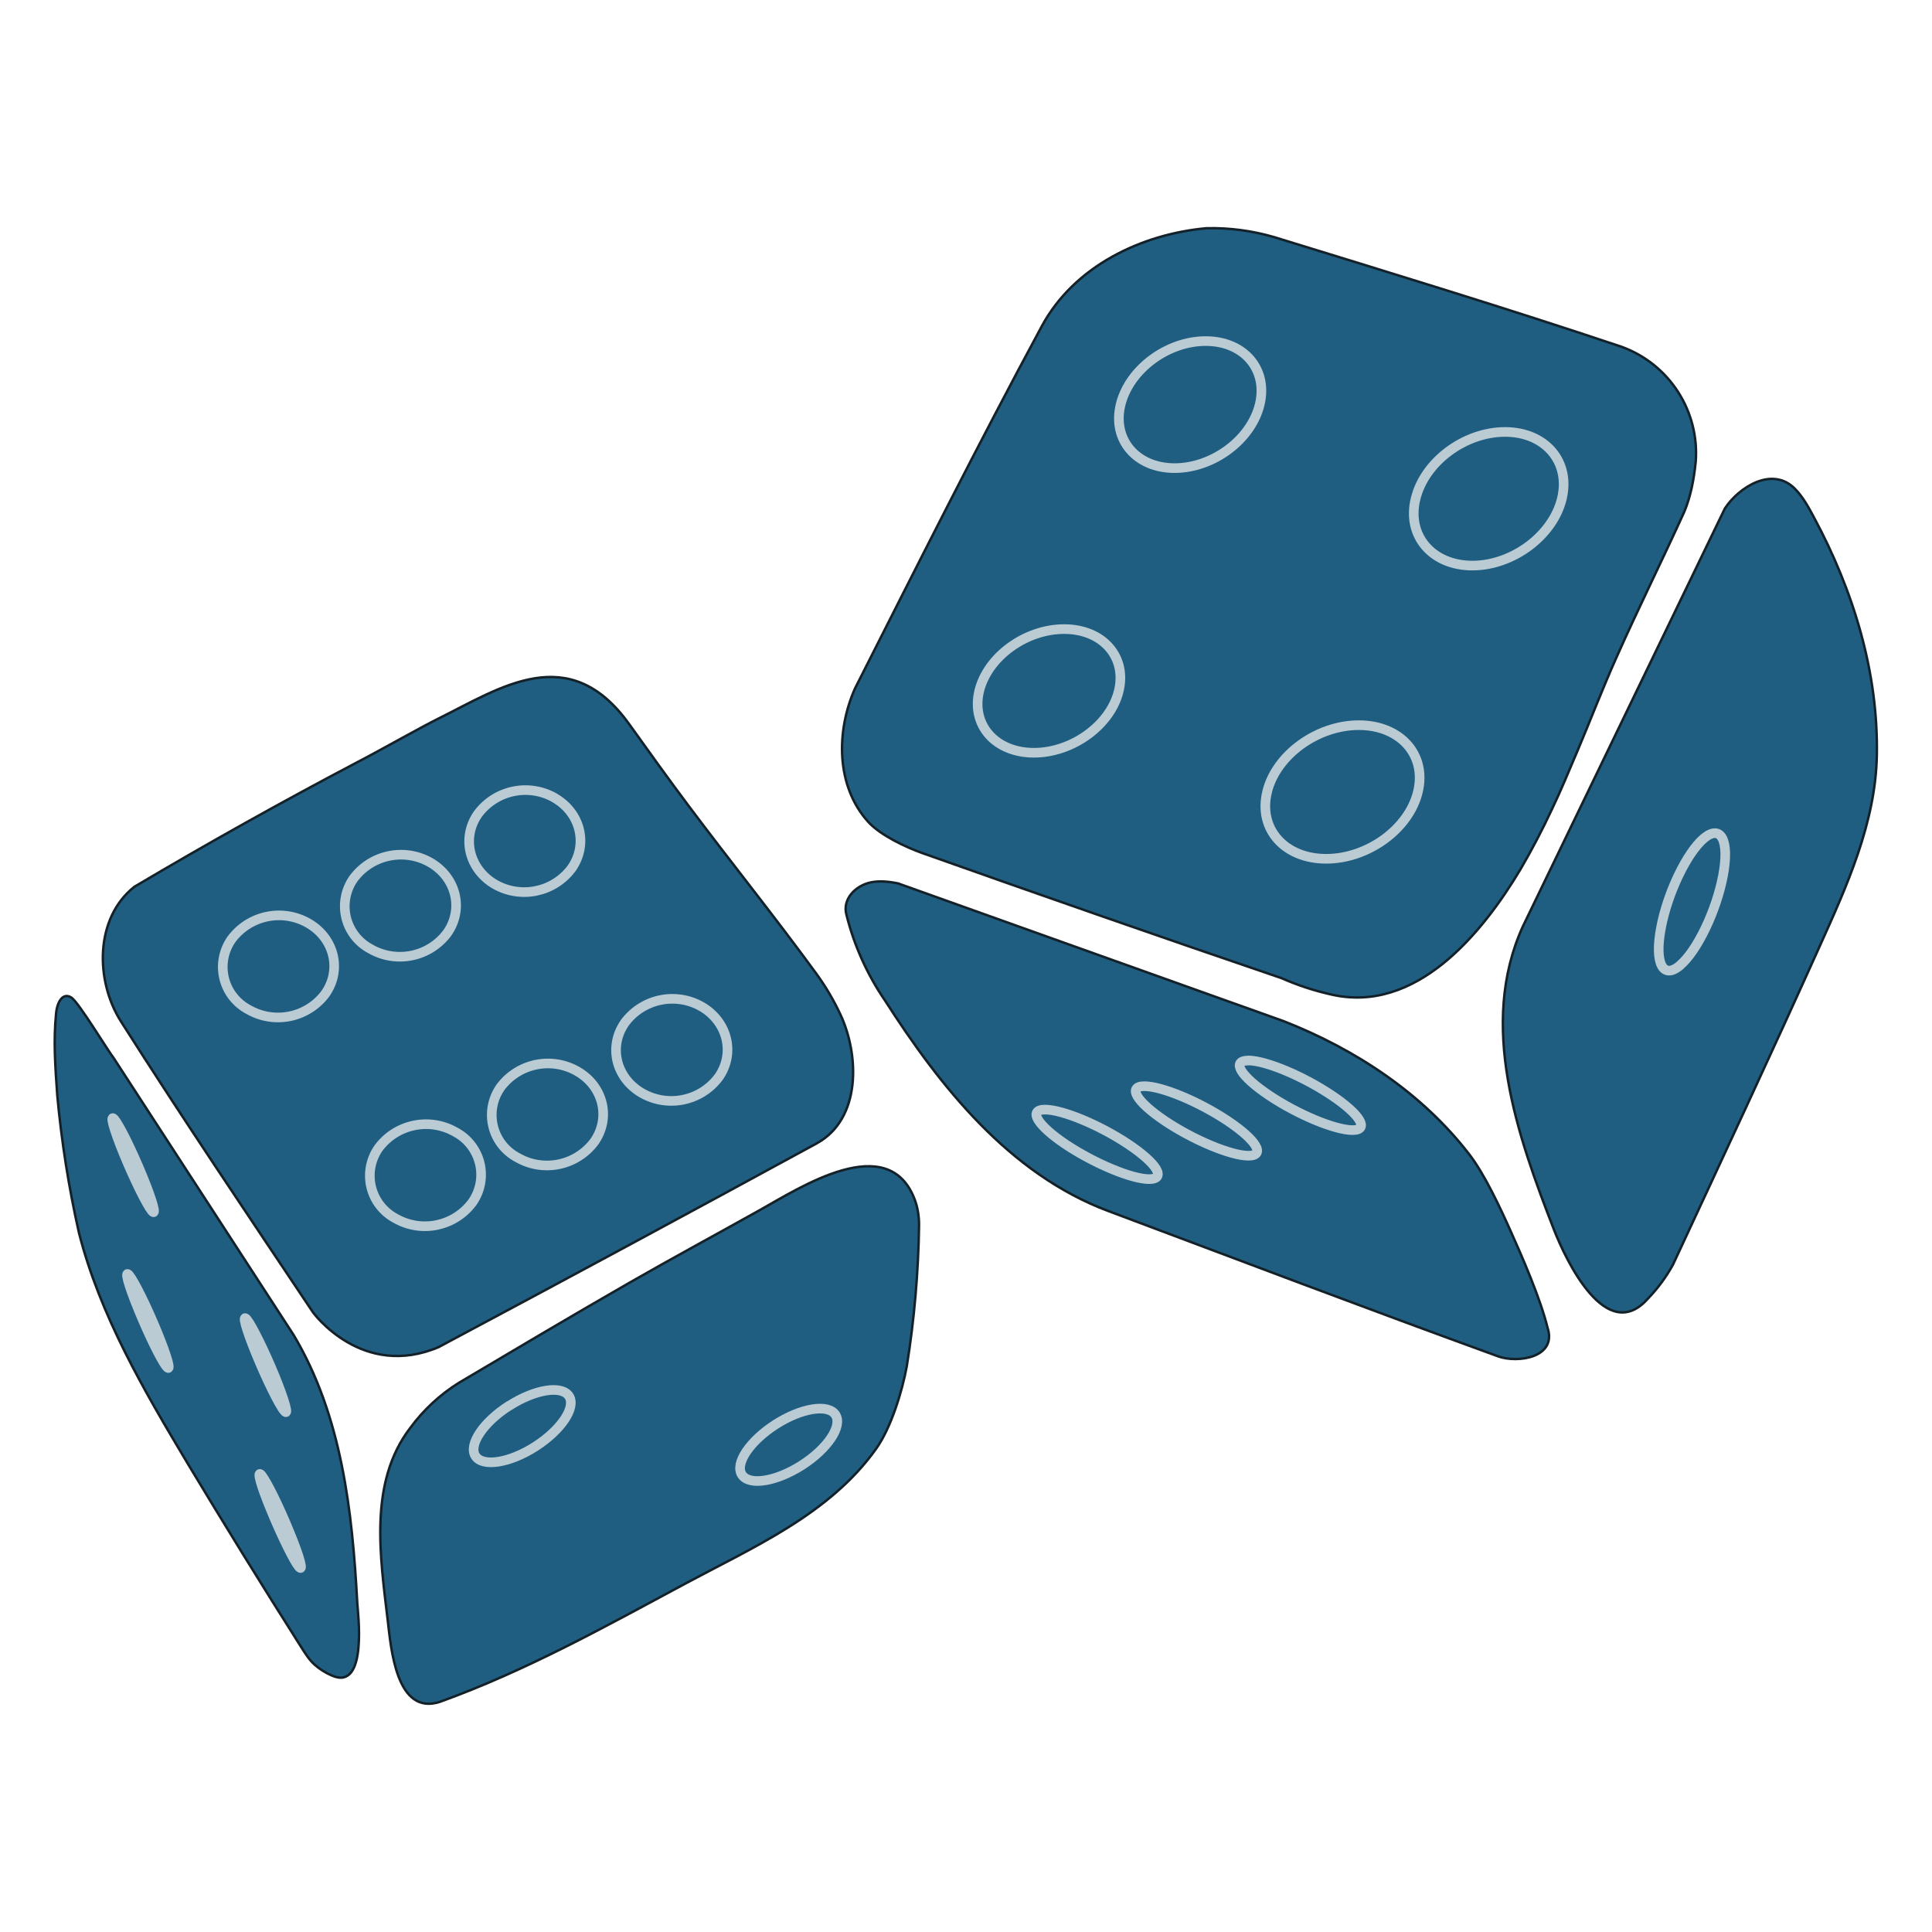
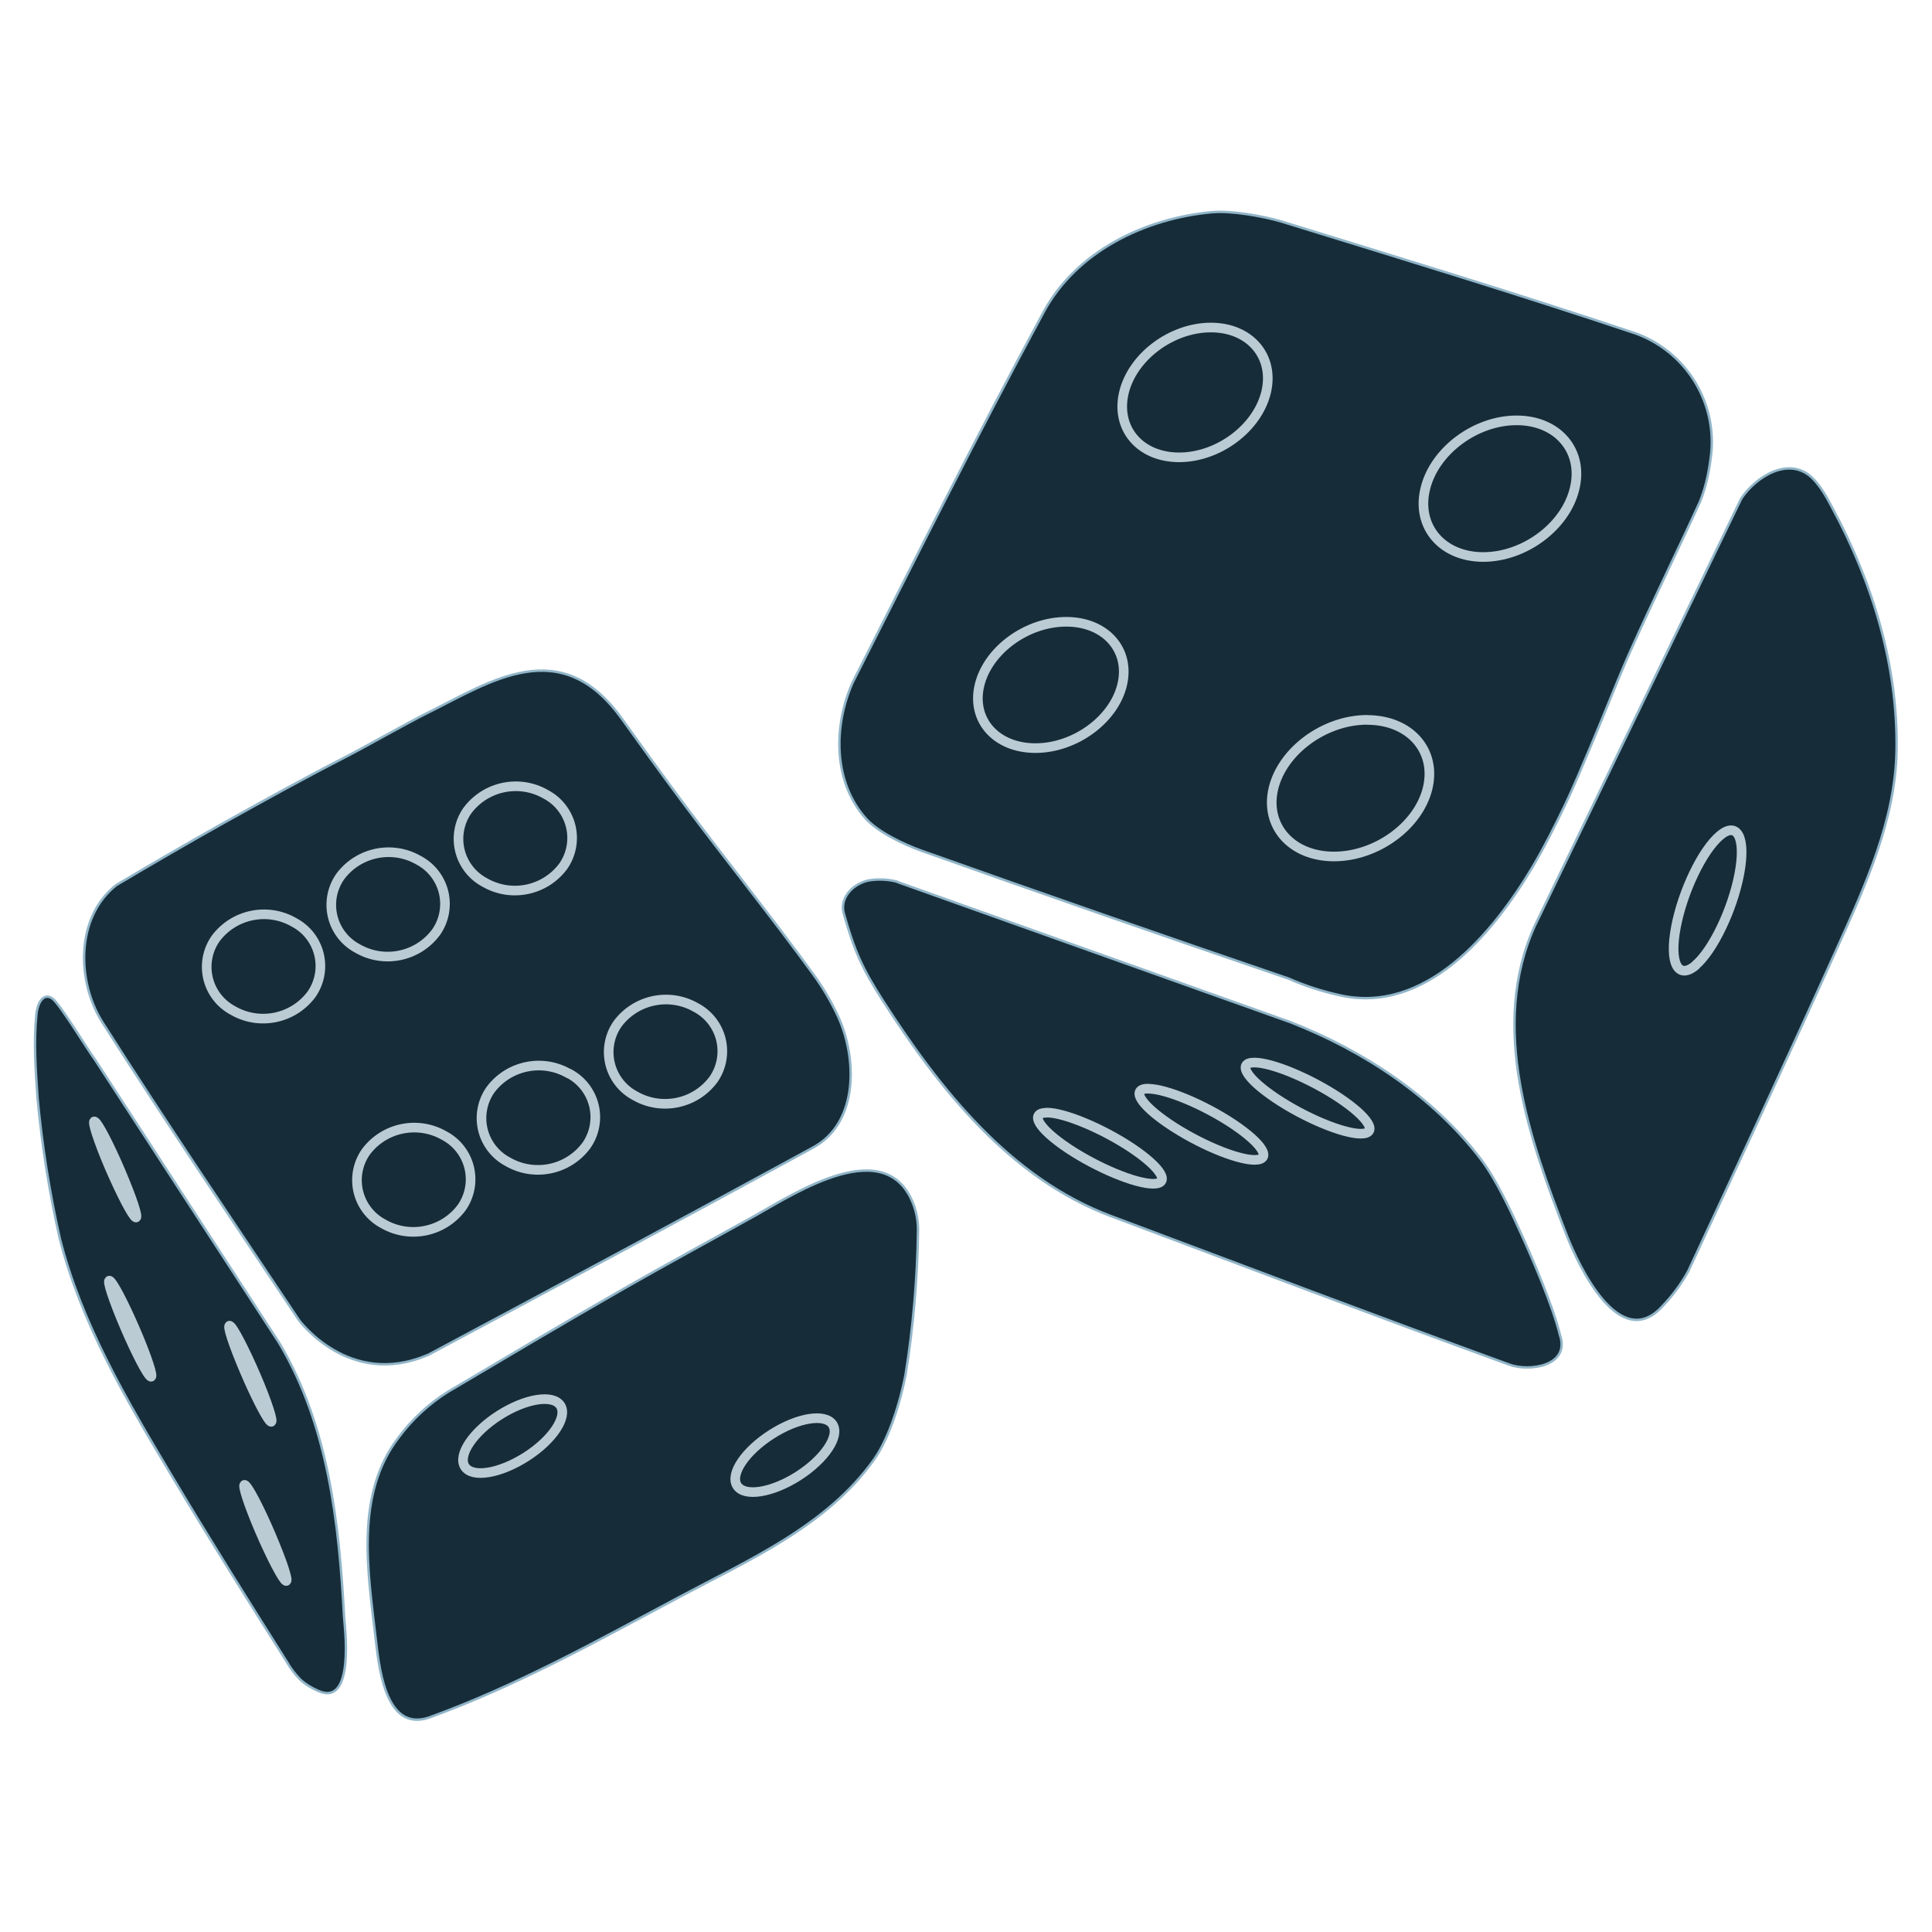
<svg xmlns="http://www.w3.org/2000/svg" viewBox="0 0 1667 1667" xml:space="preserve" fill-rule="evenodd" clip-rule="evenodd" stroke-linecap="round" stroke-linejoin="round" stroke-miterlimit="1.5">
-   <path d="M378.7 1162.2a40169.2 40169.2 0 0 0 325.9-175.6c38.6-21.1 36.9-76.2 20.6-111.1a212.2 212.2 0 0 0-20.8-35.3c-35.8-49.1-74-96.5-110.4-145.1-17.4-23.2-34.3-46.8-51.2-70.4-51.7-72-110.3-31.6-164.1-4.9-17.8 8.9-52.8 28.8-70.5 37.9A4353.1 4353.1 0 0 0 116 765.1c-34.5 27.2-33.8 81.5-11.6 116.3 53.8 84.6 110 167.7 165.7 251 0 0 42.2 58.2 108.7 29.8ZM98 912.8l155.3 239c41.7 69.8 50.7 152.2 55 231.7.3 6.8 9.5 76.2-22 62.2a55 55 0 0 1-15-9.5c-4.7-4.3-8-9.7-11.4-15a7731 7731 0 0 1-98.3-159c-37.4-62.6-75.3-127.1-93.5-198.6A928 928 0 0 1 49.4 945c-1.7-24.4-3.4-46.4-1-70.7 1-10.2 6.1-18.4 13.4-13.4 6.4 4.5 31.3 45.7 36.2 51.9Zm298 280.3c49-29 98.1-58.2 147.6-86.6 37.2-21.3 74.8-41.6 112.2-62.5 33.8-18.8 111.2-69.8 133.7-8.3 2.4 6.7 3.5 14 3.5 21.2a843.8 843.8 0 0 1-10.6 122c-4 21.6-13.5 53-26.5 71.2-40 56.4-106.3 85-164.8 116.4-68.9 37-137.7 75.3-211.5 101.9-37.7 12.3-42.2-46.3-45-69.8-6.4-54.7-16.9-119.4 19.5-166.7a152 152 0 0 1 41.9-38.8Z" fill="#1f5e81" stroke="#142128" stroke-width="2.1" />
-   <path d="M266.1 796.6c22.4 13 29 40.1 14.7 60.7a51 51 0 0 1-66.4 13.8 41.6 41.6 0 0 1-14.7-60.6 51 51 0 0 1 66.4-13.9Zm105.2-52.4c22.4 13 29 40.1 14.7 60.7a51 51 0 0 1-66.4 13.8 41.6 41.6 0 0 1-14.6-60.6 51 51 0 0 1 66.3-13.9Zm107.3-55.7c22.4 12.9 29 40 14.7 60.6A51 51 0 0 1 427 763c-22.3-13-29-40.1-14.6-60.7a51 51 0 0 1 66.3-13.8ZM393 976.8a41.6 41.6 0 0 1 14.6 60.6 51 51 0 0 1-66.3 13.9 41.7 41.7 0 0 1-14.7-60.7 51 51 0 0 1 66.4-13.8Zm105.2-52.4c22.4 12.9 29 40 14.7 60.6a51 51 0 0 1-66.4 13.8 41.6 41.6 0 0 1-14.7-60.6 51 51 0 0 1 66.4-13.8Zm107.3-55.8c22.3 13 29 40.1 14.7 60.7a51 51 0 0 1-66.4 13.8c-22.4-13-29-40-14.7-60.6a51 51 0 0 1 66.4-13.9ZM439.3 1213c22.3-14.3 45.4-18 51.7-8.3 6.2 9.8-6.9 29.2-29.2 43.5-22.2 14.2-45.4 17.8-51.6 8.1-6.2-9.7 6.8-29.2 29.1-43.4Zm230 16c22.2-14.2 45.4-17.9 51.6-8.2 6.2 9.8-6.8 29.2-29.1 43.5-22.3 14.2-45.4 17.9-51.7 8.1-6.2-9.7 6.9-29.1 29.2-43.4Zm-557.8-128.6c4.4 5.4 15.3 27.4 24.2 49.2 8.9 21.7 12.5 35 8 29.6-4.5-5.4-15.3-27.4-24.2-49.2-8.9-21.7-12.5-35-8-29.6ZM98.8 966c4.5 5.3 15.3 27.4 24.2 49.1 8.9 21.8 12.5 35 8 29.7-4.4-5.4-15.3-27.5-24.2-49.2-8.9-21.8-12.5-35-8-29.7Zm126.9 307c4.4 5.3 15.3 27.4 24.1 49.1 9 21.8 12.5 35 8 29.7-4.4-5.4-15.2-27.5-24.1-49.2-9-21.8-12.5-35-8-29.7ZM213 1138.5c4.4 5.4 15.3 27.4 24.2 49.2 8.8 21.7 12.4 35 8 29.6-4.5-5.4-15.3-27.5-24.2-49.2-8.9-21.8-12.5-35-8-29.6Z" fill="none" stroke="#bbcbd4" stroke-width="8.3" />
-   <path d="M1099.4 204.6a193 193 0 0 0-58.2-7.7c-56.4 5-114.4 32.9-142.2 84.4-55.7 103.2-108.3 208.1-161.3 312.8-16.2 36.5-16.7 83.9 11.4 115 10.5 11.6 32.3 21.8 46.5 26.9 103.2 36.6 206.6 72.7 310.2 108a227.7 227.7 0 0 0 42 13.9c74 17.7 131.3-52.8 164.4-108.3a644.5 644.5 0 0 0 26.7-51c8-16.7 15-33.7 22.2-50.7 11.4-26.9 21.8-54.2 33.7-80.8 18.8-42.2 39.4-83.5 58.5-125.6 5.6-13.5 8.3-28.2 9.8-42.8a97.6 97.6 0 0 0-64-99.5c-99.3-33.3-199.6-63.8-299.7-94.6ZM1314 799.3l174.3-360.6c12.1-18.4 41-36.9 60.6-16.8 6.9 7.1 11.7 16 16.4 24.8 33.8 62.9 55.5 133.3 54.1 205.2-1.1 58.2-26.1 113.1-49.5 165-41.3 91.8-83.9 183-126.4 274.3a138 138 0 0 1-21.6 29.3c-36.1 40.7-71-33.8-81-59.3-31.6-81.2-65.6-176.8-26.9-261.9Zm-538.4-36.8 332 118.6c61.9 24.3 119.7 62.2 160.5 115.4 13 17 26.4 45.8 35.1 65.2 10.3 22.9 26 59 32 83.6 8.8 26.2-26 31.1-42.6 25-112.5-40.9-224.4-83.4-336.4-125.4-85.4-32-145-107.4-192.7-181.8a228.7 228.7 0 0 1-33.1-73.6c-3.9-13.7 7.8-25.3 20.7-28.1 8-1.7 16.5-.7 24.5 1Z" fill="#1f5e81" stroke="#142128" stroke-width="2.1" />
-   <path d="M1040.3 294.3c33.1 0 54 24.5 46.6 54.8-7.4 30.3-40.3 54.8-73.4 54.8-33 0-54-24.5-46.6-54.8 7.4-30.3 40.3-54.8 73.4-54.8Zm258.3 78.4c34.8 0 56.8 25.8 49 57.7-7.8 31.8-42.4 57.6-77.2 57.6-34.8 0-56.8-25.8-49-57.6 7.7-31.9 42.3-57.7 77.2-57.7Zm-126.2 253c36 0 58.8 25.8 51 57.6-7.7 31.9-43.2 57.7-79.1 57.7-36 0-58.8-25.8-51-57.7 7.7-31.8 43.2-57.6 79.1-57.6Zm-254.2-82.9c33.2 0 54.3 24 47.1 53.4-7.1 29.4-40 53.3-73.2 53.3s-54.3-23.9-47.2-53.3c7.2-29.5 40-53.4 73.3-53.4ZM1449.6 833c-14.8 12.5-22.2-1.9-16.5-32.1 5.6-30.2 22.3-65 37-77.5 14.9-12.5 22.3 1.8 16.6 32-5.7 30.3-22.3 65-37.1 77.5ZM901.7 957.4c15 0 47.2 13.4 72 30 24.8 16.6 32.8 30 17.8 30-14.9 0-47.1-13.4-72-30-24.7-16.6-32.7-30-17.8-30Zm85.7-20.2c15 0 47.2 13.4 72 30 24.8 16.6 32.8 30 17.8 30-15 0-47.2-13.4-72-30-24.7-16.6-32.7-30-17.8-30ZM1077 915c15 0 47.3 13.5 72 30.1 24.8 16.6 32.8 30 18 30-15 0-47.3-13.4-72-30-24.8-16.6-32.8-30-18-30Z" fill="none" stroke="#bbcbd4" stroke-width="8.3" />
+   <path d="M368.9 1169.3C480 1110 591.2 1050.3 701.8 990c39.4-21.6 37.7-77.8 21.1-113.5a216.8 216.8 0 0 0-21.3-36C665 790.2 626 741.8 588.8 692c-17.7-23.7-35-47.8-52.3-71.9-52.7-73.5-112.7-32.3-167.6-5-18.2 9-54 29.5-72 38.7-35.9 18.4-71.1 38-106.3 57.6-30.3 17-60.3 34.5-90.2 52.2-35.2 27.7-34.5 83.2-11.9 118.7 55 86.5 112.5 171.3 169.3 256.5 0 0 43.2 59.4 111 30.4ZM82.1 914.5l158.7 244.1c42.6 71.4 51.8 155.6 56.1 236.8.4 7 9.8 77.8-22.3 63.6-5.6-2.5-11-5.7-15.5-9.8a74 74 0 0 1-11.6-15.3c-34-53.8-67.8-107.7-100.4-162.4-38.2-64-77-129.9-95.5-202.9a947.8 947.8 0 0 1-19.2-121.2c-1.7-25-3.4-47.4-1-72.2 1.1-10.4 6.3-18.8 13.7-13.7 6.6 4.6 32 46.7 37 53Zm304.4 286.4c50.2-29.7 100.3-59.5 150.9-88.5 37.9-21.7 76.4-42.5 114.6-63.8 34.5-19.3 113.6-71.3 136.5-8.5a62.7 62.7 0 0 1 3.6 21.6 861.7 861.7 0 0 1-10.8 124.7c-4.2 22-13.8 54-27 72.7-40.9 57.7-108.6 87-168.4 119-70.4 37.6-140.7 76.8-216.1 104-38.6 12.6-43.1-47.3-46-71.2-6.5-56-17.2-122 20-170.4a156.6 156.6 0 0 1 42.7-39.6Z" fill="#162d39" stroke="#91b5c8" stroke-width="2.1" />
+   <path d="M253.8 795.9a42.6 42.6 0 0 1 15 62 52 52 0 0 1-67.8 14 42.6 42.6 0 0 1-15-62 52 52 0 0 1 67.8-14Zm107.5-53.6a42.6 42.6 0 0 1 15 62 52 52 0 0 1-67.8 14.1 42.6 42.6 0 0 1-15-62 52 52 0 0 1 67.8-14.1ZM471 685.4a42.6 42.6 0 0 1 15 62 52 52 0 0 1-67.8 14 42.6 42.6 0 0 1-15-61.9 52 52 0 0 1 67.8-14.1Zm-87.6 294.5a42.6 42.6 0 0 1 15 62 52 52 0 0 1-67.8 14 42.6 42.6 0 0 1-15-61.9 52 52 0 0 1 67.8-14.1ZM491 926.3a42.6 42.6 0 0 1 15 62 52 52 0 0 1-67.9 14.1 42.6 42.6 0 0 1-15-62 52 52 0 0 1 67.8-14Zm109.6-56.9a42.6 42.6 0 0 1 15 62 52 52 0 0 1-67.8 14 42.6 42.6 0 0 1-15-61.9 52 52 0 0 1 67.8-14.1Zm-169.8 351.7c22.8-14.5 46.4-18.3 52.8-8.3 6.3 9.9-7 29.8-29.8 44.3-22.8 14.5-46.4 18.3-52.7 8.4-6.4-10 7-29.9 29.7-44.4Zm234.9 16.5c22.8-14.6 46.4-18.3 52.8-8.4 6.3 10-7 29.8-29.8 44.4-22.8 14.5-46.4 18.2-52.7 8.3-6.4-10 7-29.8 29.7-44.3ZM95.9 1106.2c4.6 5.5 15.6 28 24.7 50.2 9 22.2 12.8 35.8 8.2 30.3-4.6-5.5-15.6-28-24.7-50.3-9-22.2-12.8-35.7-8.2-30.2ZM83 968.8c4.5 5.5 15.6 28 24.6 50.3 9.1 22.2 12.8 35.7 8.2 30.2-4.5-5.5-15.6-28-24.7-50.2-9-22.2-12.7-35.8-8.2-30.3Zm129.5 313.6c4.6 5.5 15.7 28 24.7 50.3 9.1 22.2 12.8 35.8 8.2 30.2-4.5-5.5-15.6-28-24.7-50.2-9-22.2-12.7-35.8-8.2-30.3ZM199.6 1145c4.5 5.6 15.6 28 24.7 50.3 9 22.2 12.7 35.8 8.2 30.3-4.6-5.5-15.6-28-24.7-50.3-9.1-22.2-12.8-35.8-8.2-30.2Z" fill="none" stroke="#bbcbd4" stroke-width="8.3" />
+   <path d="M1105.2 191c-15.7-4.6-43-9.4-59.5-7.9-57.6 5.2-116.9 33.6-145.3 86.3-57 105.4-110.6 212.6-164.7 319.5-16.6 37.3-17.1 85.7 11.6 117.6 10.7 11.8 33 22.2 47.4 27.4a27051 27051 0 0 0 317 110.4 232.6 232.6 0 0 0 42.8 14.1c75.6 18.1 134.2-53.9 168-110.6 10-16.9 18.8-34.5 27.3-52.1 8.2-17 15.3-34.5 22.7-51.8 11.7-27.5 22.3-55.3 34.4-82.5 19.3-43.1 40.2-85.4 59.8-128.3 5.7-13.9 8.5-28.9 10-43.8a99.7 99.7 0 0 0-65.4-101.6c-101.5-34-203.9-65.2-306.1-96.7Zm219.2 607.6 178-368.4c12.4-18.8 41.8-37.7 62-17.1 7 7.2 12 16.4 16.7 25.3 34.6 64.2 56.7 136.2 55.3 209.6-1.1 59.4-26.7 115.5-50.6 168.5-42.2 93.8-85.7 187-129.1 280.3a141 141 0 0 1-22 29.9c-37 41.5-72.6-34.6-82.8-60.6-32.3-83-67-180.6-27.5-267.5ZM774.3 761l339.2 121c63.2 24.8 122.3 63.6 164 117.9 13.4 17.4 27 46.8 35.9 66.6 10.5 23.4 26.4 60.4 32.6 85.4 9 26.8-26.4 31.8-43.5 25.6-115-41.8-229.2-85.2-343.6-128.1-87.3-32.6-148.2-109.8-196.9-185.7-18-28-24.8-43.2-33.9-75.3-3.9-14 8-25.8 21.2-28.7a60 60 0 0 1 25 1.1Z" fill="#162d39" stroke="#91b5c8" stroke-width="2.1" />
+   <path d="M1044.8 282.6c33.8 0 55.1 25.1 47.6 56-7.6 31-41.2 56-75 56s-55.1-25-47.6-56c7.5-30.9 41.1-56 75-56Zm263.8 80.1c35.6 0 58 26.5 50 59-7.8 32.5-43.2 58.9-78.8 58.9-35.5 0-58-26.4-50-59 7.9-32.5 43.2-58.9 78.8-58.9Zm-128.9 258.5c36.7 0 60 26.4 52.1 59-7.9 32.4-44.1 58.8-80.8 58.8-36.7 0-60-26.4-52.2-58.9 8-32.5 44.2-59 81-59ZM920 536.5c34 0 55.5 24.5 48.2 54.5-7.3 30.1-40.9 54.5-74.8 54.5-34 0-55.6-24.4-48.2-54.5 7.3-30 40.8-54.5 74.8-54.5ZM1463 833c-15.2 12.7-22.8-2-17-32.8 5.8-30.9 22.8-66.4 38-79.2 15-12.8 22.6 1.9 16.8 32.8-5.8 30.9-22.8 66.3-37.9 79.1ZM903.2 960c15.3 0 48.2 13.8 73.5 30.7 25.3 17 33.5 30.7 18.3 30.7-15.3 0-48.2-13.7-73.6-30.6-25.3-17-33.5-30.7-18.2-30.7Zm87.5-20.6c15.3 0 48.2 13.7 73.6 30.7 25.3 17 33.5 30.7 18.2 30.7S1034.3 987 1009 970c-25.3-17-33.5-30.7-18.3-30.7Zm91.6-22.6c15.3 0 48.3 13.8 73.6 30.7 25.3 17 33.5 30.7 18.2 30.7s-48.2-13.7-73.5-30.7c-25.3-17-33.5-30.7-18.3-30.7Z" fill="none" stroke="#bbcbd4" stroke-width="8.3" />
</svg>
